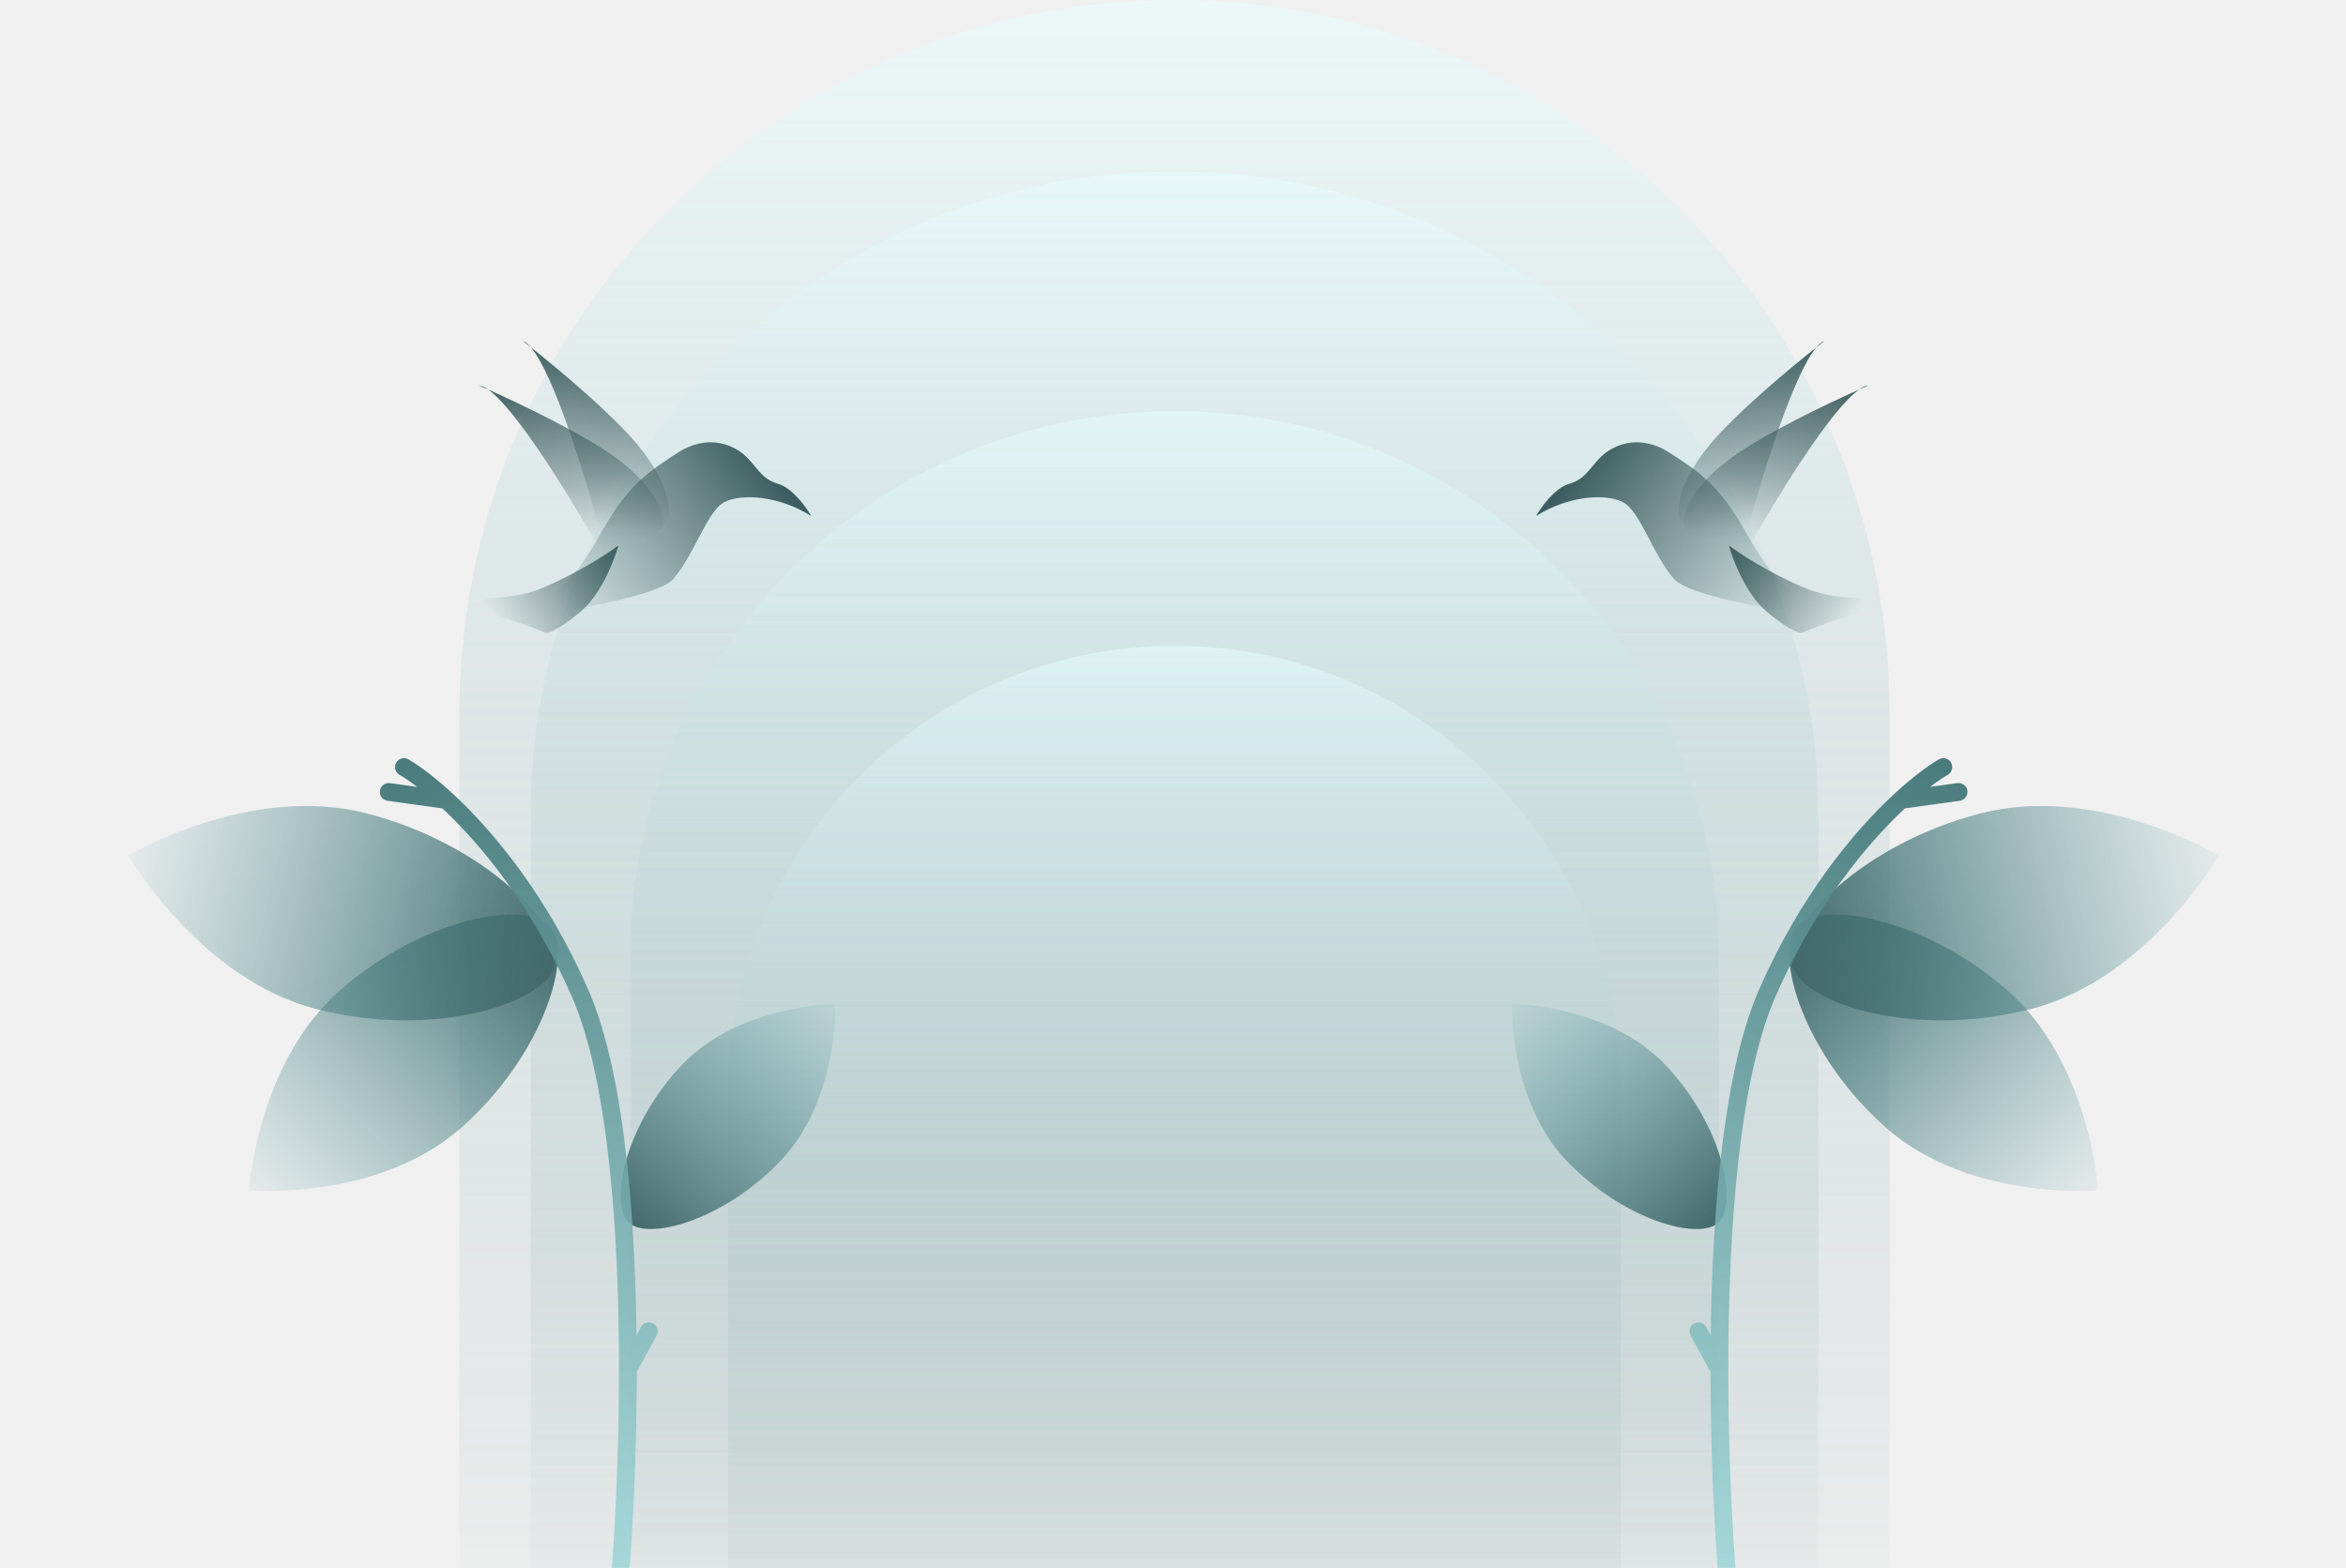
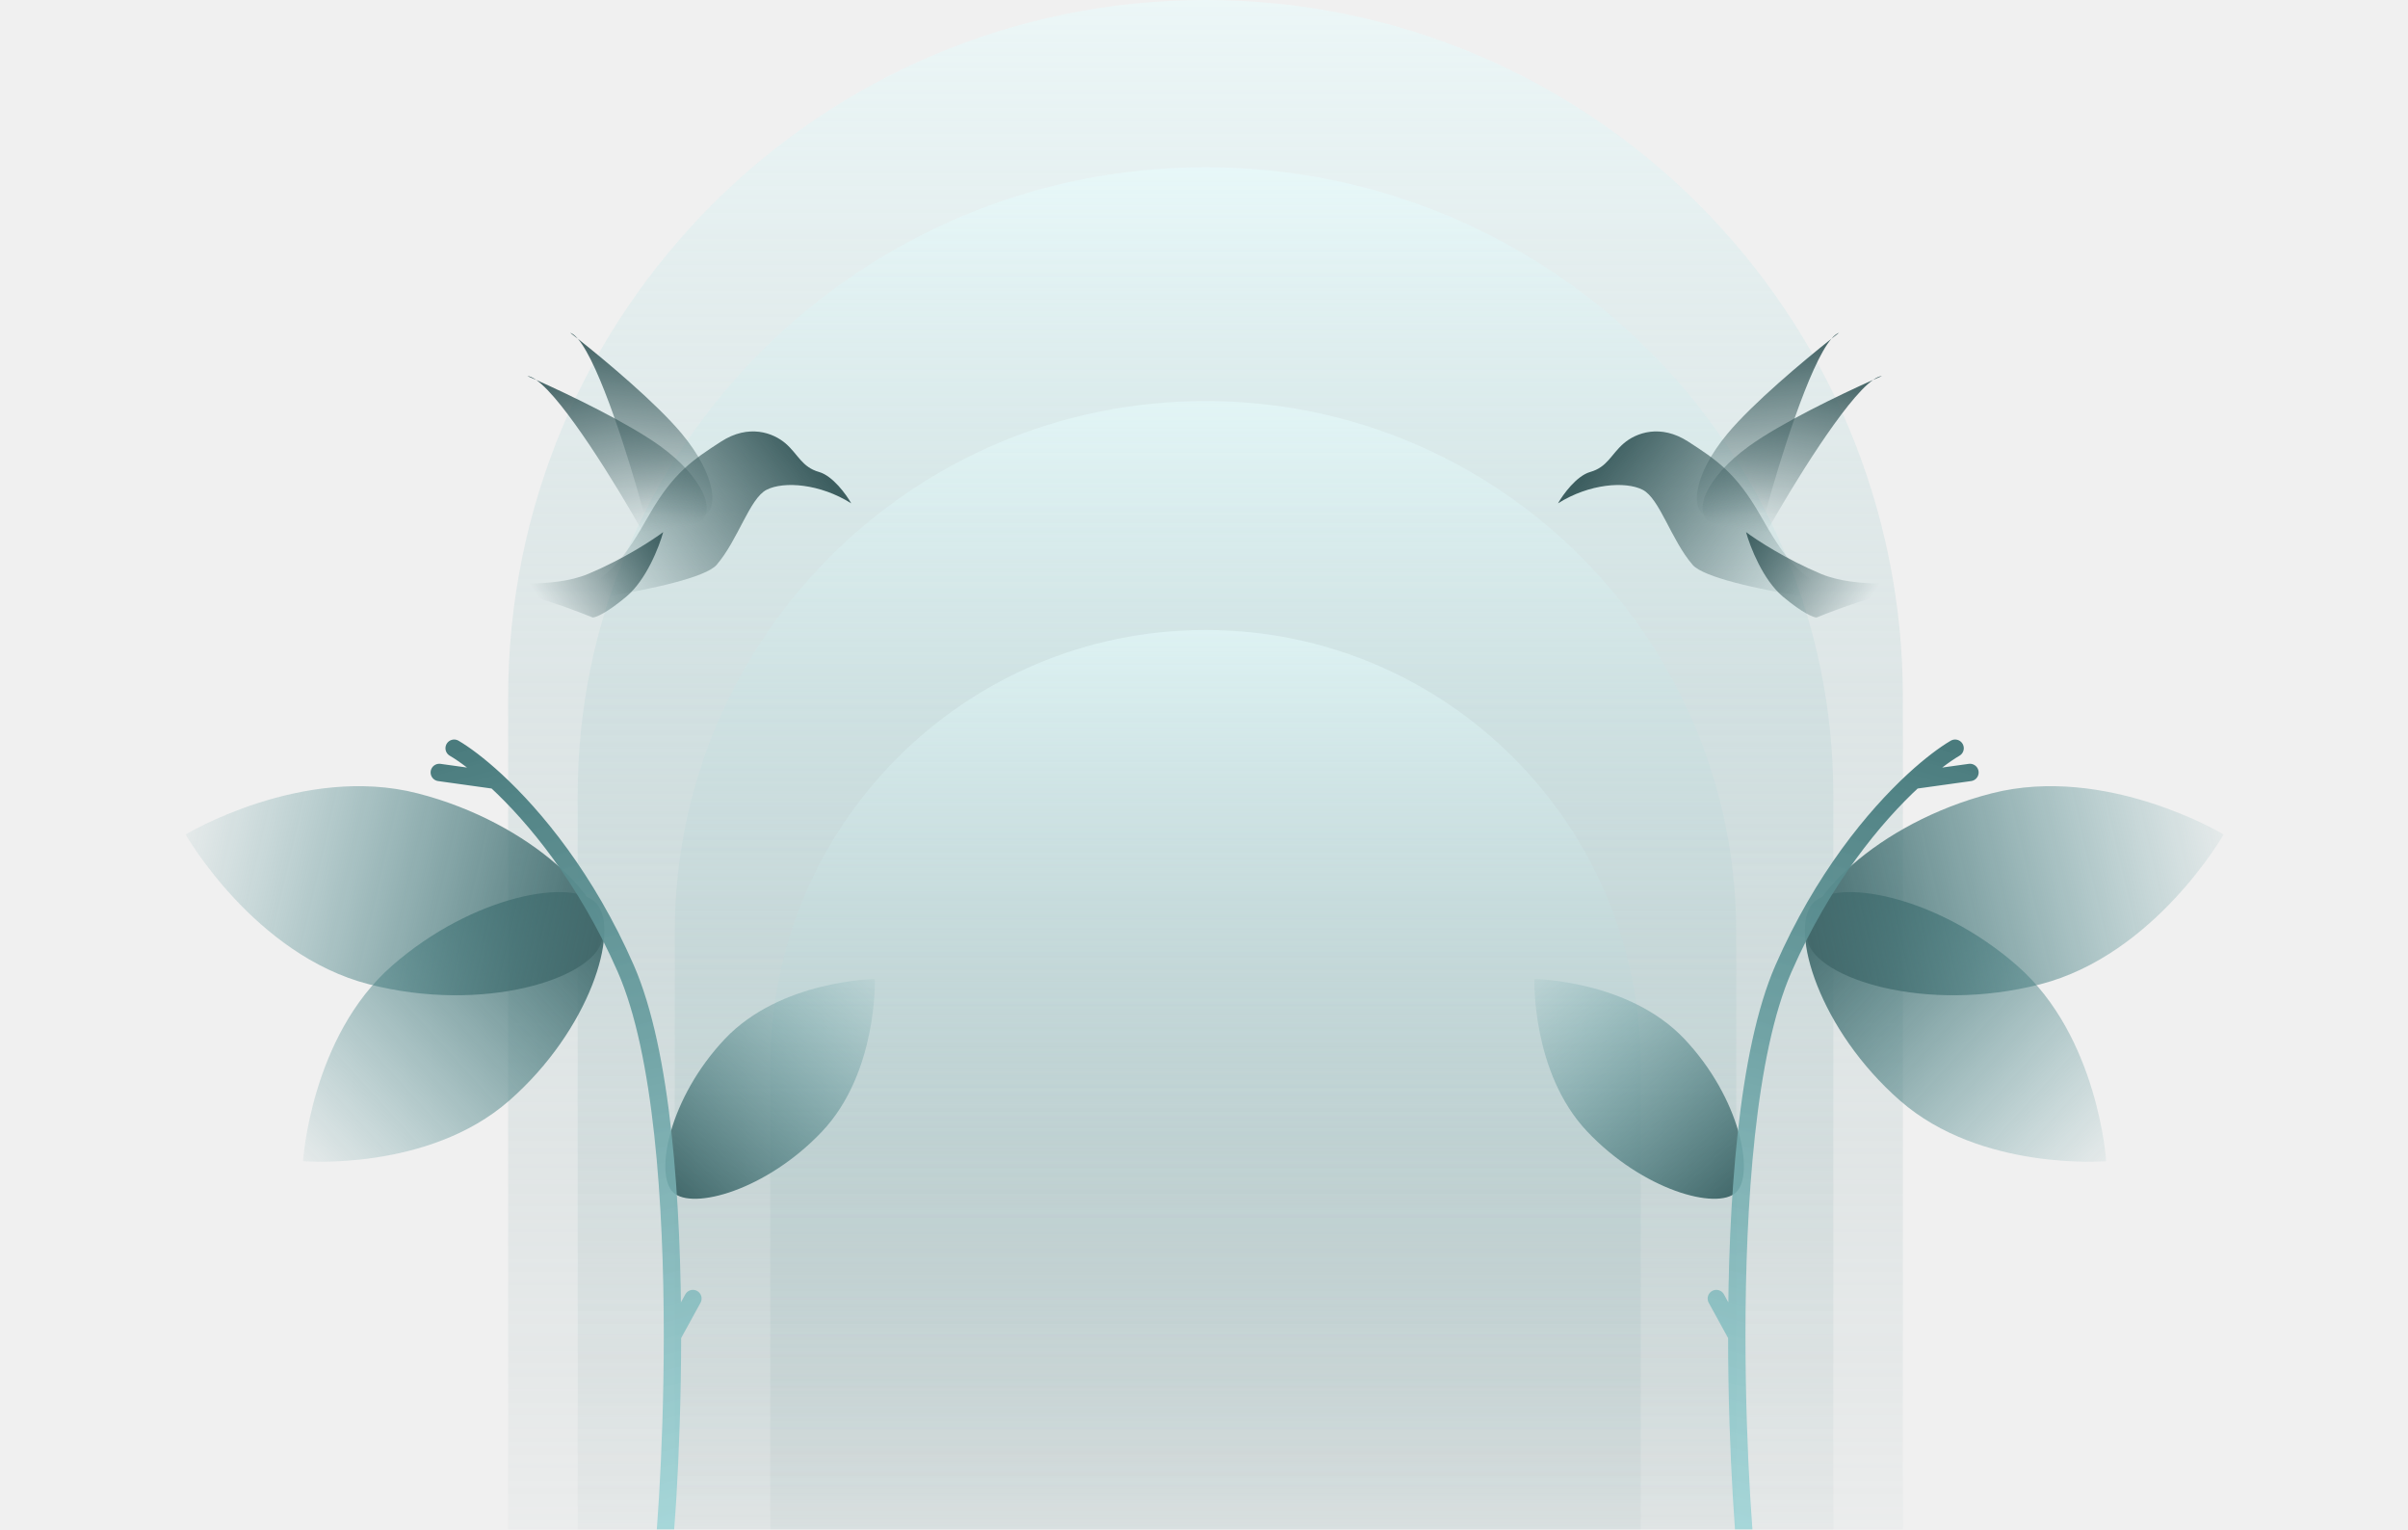
- <svg xmlns="http://www.w3.org/2000/svg" width="395" height="264" viewBox="0 0 395 264" fill="none">
+ <svg xmlns="http://www.w3.org/2000/svg" width="315" height="200" viewBox="0 0 395 264" fill="none">
  <g clip-path="url(#clip0_698_1648)">
    <path opacity="0.5" d="M77.339 120.42C77.339 53.914 131.253 0 197.759 0C264.266 0 318.18 53.914 318.18 120.42V287.857H77.339V120.42Z" fill="url(#paint0_linear_698_1648)" />
    <path opacity="0.5" d="M89.353 137.276C89.353 77.405 137.888 28.87 197.759 28.87C257.631 28.87 306.166 77.405 306.166 137.276V287.857H89.353V137.276Z" fill="url(#paint1_linear_698_1648)" />
    <path opacity="0.5" d="M106.117 160.874C106.117 110.261 147.147 69.231 197.759 69.231C248.372 69.231 289.402 110.261 289.402 160.874V287.857H106.117V160.874Z" fill="url(#paint2_linear_698_1648)" />
    <path opacity="0.5" d="M122.602 183.91C122.602 142.402 156.251 108.752 197.76 108.752C239.268 108.752 272.918 142.402 272.918 183.91V287.857H122.602V183.91Z" fill="url(#paint3_linear_698_1648)" />
    <path d="M305.833 58.481C306.316 58.099 306.762 57.751 307.161 57.443C306.745 57.578 306.3 57.936 305.833 58.481C300.95 62.342 292.224 69.665 287.905 74.845C281.972 81.959 281.272 88.335 284.551 89.17C287.175 89.838 292.285 88.866 294.513 88.297C296.858 79.596 302.045 62.905 305.833 58.481Z" fill="url(#paint4_linear_698_1648)" />
    <path d="M264.188 81.475C261.817 82.145 259.493 85.363 258.628 86.888C264.04 83.482 270.282 83.04 273.235 84.543C276.188 86.045 278.159 93.207 281.873 97.508C285.587 101.809 319.725 105.782 310.218 103.489C300.711 101.195 297.624 96.051 293.481 88.815C289.338 81.578 285.877 79.313 281.105 76.228C276.334 73.143 272.107 74.697 269.953 76.56C267.8 78.424 267.153 80.638 264.188 81.475Z" fill="url(#paint5_linear_698_1648)" />
    <path d="M313.02 65.59C313.582 65.339 314.1 65.112 314.563 64.912C314.127 64.94 313.607 65.177 313.02 65.59C307.339 68.121 297.08 73.057 291.62 77.006C284.12 82.431 281.873 88.435 284.845 90.057C287.222 91.354 292.414 91.678 294.713 91.678C299.127 83.828 308.26 68.938 313.02 65.59Z" fill="url(#paint6_linear_698_1648)" />
    <path d="M297.473 103.003C294.019 100.117 291.785 94.369 291.1 91.856C292.9 93.209 298.012 96.548 304.065 99.078C310.118 101.608 319.949 100.697 324.107 99.926C322.482 100.448 318.21 101.766 314.123 102.858C310.036 103.949 305.189 105.805 303.276 106.596C302.781 106.601 300.927 105.89 297.473 103.003Z" fill="url(#paint7_linear_698_1648)" />
    <path d="M353.286 200.446C353.286 200.446 351.946 178.993 337.939 166.723C323.932 154.453 306.525 151.459 302.561 156.013C298.597 160.568 303.678 177.723 317.685 189.993C331.692 202.262 353.286 200.446 353.286 200.446Z" fill="url(#paint8_linear_698_1648)" />
    <path d="M373.567 144.047C373.567 144.047 353.332 131.869 333.49 136.954C313.648 142.039 300.071 156.009 301.714 162.461C303.357 168.913 322.042 175.001 341.884 169.916C361.725 164.831 373.567 144.047 373.567 144.047Z" fill="url(#paint9_linear_698_1648)" />
    <path d="M254.548 169.009C254.548 169.009 254.044 185.152 263.662 195.321C273.279 205.489 286.09 208.958 289.375 205.831C292.661 202.704 290.064 189.512 280.446 179.344C270.829 169.176 254.548 169.009 254.548 169.009Z" fill="url(#paint10_linear_698_1648)" />
    <path d="M327.196 129.161C325.446 130.187 322.949 132.025 320.047 134.699M291.64 273.045C290.97 269.652 289.501 251.57 289.497 230.599M320.047 134.699C313.303 140.916 304.373 151.65 297.557 167.209C291.215 181.684 289.493 207.842 289.497 230.599M320.047 134.699L329.76 133.346M289.497 230.599L285.968 224.164" stroke="url(#paint11_linear_698_1648)" stroke-width="3" stroke-linecap="round" />
    <path d="M89.382 58.481C88.899 58.099 88.453 57.751 88.054 57.443C88.47 57.578 88.915 57.936 89.382 58.481C94.265 62.342 102.991 69.665 107.31 74.845C113.243 81.959 113.943 88.335 110.664 89.17C108.04 89.838 102.93 88.866 100.702 88.297C98.357 79.596 93.17 62.905 89.382 58.481Z" fill="url(#paint12_linear_698_1648)" />
    <path d="M131.027 81.475C133.398 82.145 135.722 85.363 136.587 86.888C131.175 83.482 124.934 83.04 121.98 84.543C119.027 86.045 117.056 93.207 113.342 97.508C109.628 101.809 75.49 105.782 84.997 103.489C94.504 101.195 97.591 96.051 101.734 88.815C105.877 81.578 109.338 79.313 114.11 76.228C118.881 73.143 123.108 74.697 125.262 76.56C127.415 78.424 128.062 80.638 131.027 81.475Z" fill="url(#paint13_linear_698_1648)" />
    <path d="M82.195 65.59C81.632 65.339 81.115 65.112 80.652 64.912C81.088 64.94 81.608 65.177 82.195 65.59C87.876 68.121 98.135 73.057 103.595 77.006C111.095 82.431 113.342 88.435 110.37 90.057C107.993 91.354 102.801 91.678 100.502 91.678C96.088 83.828 86.955 68.938 82.195 65.59Z" fill="url(#paint14_linear_698_1648)" />
    <path d="M97.742 103.003C101.196 100.117 103.43 94.369 104.115 91.856C102.315 93.209 97.203 96.548 91.15 99.078C85.097 101.608 75.266 100.697 71.108 99.926C72.733 100.448 77.005 101.766 81.092 102.858C85.179 103.949 90.026 105.805 91.939 106.596C92.434 106.601 94.288 105.89 97.742 103.003Z" fill="url(#paint15_linear_698_1648)" />
    <path d="M41.929 200.446C41.929 200.446 43.269 178.993 57.276 166.723C71.283 154.453 88.69 151.459 92.654 156.013C96.618 160.568 91.537 177.723 77.53 189.993C63.523 202.262 41.929 200.446 41.929 200.446Z" fill="url(#paint16_linear_698_1648)" />
    <path d="M21.648 144.047C21.648 144.047 41.883 131.869 61.725 136.954C81.567 142.039 95.144 156.009 93.501 162.461C91.858 168.913 73.173 175.001 53.331 169.916C33.49 164.831 21.648 144.047 21.648 144.047Z" fill="url(#paint17_linear_698_1648)" />
    <path d="M140.667 169.009C140.667 169.009 141.171 185.152 131.553 195.321C121.936 205.489 109.125 208.958 105.84 205.831C102.554 202.704 105.151 189.512 114.769 179.344C124.386 169.176 140.667 169.009 140.667 169.009Z" fill="url(#paint18_linear_698_1648)" />
    <path d="M68.019 129.161C69.769 130.187 72.266 132.025 75.168 134.699M103.575 273.045C104.245 269.652 105.714 251.57 105.718 230.599M75.168 134.699C81.912 140.916 90.842 151.65 97.659 167.209C104.001 181.684 105.722 207.842 105.718 230.599M75.168 134.699L65.455 133.346M105.718 230.599L109.247 224.164" stroke="url(#paint19_linear_698_1648)" stroke-width="3" stroke-linecap="round" />
  </g>
  <defs>
    <linearGradient id="paint0_linear_698_1648" x1="197.759" y1="0" x2="197.759" y2="287.857" gradientUnits="userSpaceOnUse">
      <stop stop-color="#E8FEFF" />
      <stop offset="1" stop-color="#668B8D" stop-opacity="0" />
    </linearGradient>
    <linearGradient id="paint1_linear_698_1648" x1="197.759" y1="28.87" x2="197.759" y2="287.857" gradientUnits="userSpaceOnUse">
      <stop stop-color="#E8FEFF" />
      <stop offset="1" stop-color="#668B8D" stop-opacity="0" />
    </linearGradient>
    <linearGradient id="paint2_linear_698_1648" x1="197.759" y1="69.231" x2="197.759" y2="287.857" gradientUnits="userSpaceOnUse">
      <stop stop-color="#E8FEFF" />
      <stop offset="1" stop-color="#668B8D" stop-opacity="0" />
    </linearGradient>
    <linearGradient id="paint3_linear_698_1648" x1="197.76" y1="108.752" x2="197.76" y2="287.857" gradientUnits="userSpaceOnUse">
      <stop stop-color="#E8FEFF" />
      <stop offset="1" stop-color="#668B8D" stop-opacity="0" />
    </linearGradient>
    <linearGradient id="paint4_linear_698_1648" x1="293.732" y1="58.619" x2="296.362" y2="88.631" gradientUnits="userSpaceOnUse">
      <stop stop-color="#3D5E60" />
      <stop offset="1" stop-color="#3D5E60" stop-opacity="0" />
    </linearGradient>
    <linearGradient id="paint5_linear_698_1648" x1="266.043" y1="78.585" x2="299.889" y2="103.907" gradientUnits="userSpaceOnUse">
      <stop stop-color="#3D5E60" />
      <stop offset="1" stop-color="#3D5E60" stop-opacity="0" />
    </linearGradient>
    <linearGradient id="paint6_linear_698_1648" x1="301.26" y1="62.726" x2="296.375" y2="92.452" gradientUnits="userSpaceOnUse">
      <stop stop-color="#3D5E60" />
      <stop offset="1" stop-color="#3D5E60" stop-opacity="0" />
    </linearGradient>
    <linearGradient id="paint7_linear_698_1648" x1="290.933" y1="91.925" x2="311.375" y2="105.15" gradientUnits="userSpaceOnUse">
      <stop stop-color="#3D5E60" />
      <stop offset="1" stop-color="#3D5E60" stop-opacity="0" />
    </linearGradient>
    <linearGradient id="paint8_linear_698_1648" x1="303.578" y1="154.578" x2="354.024" y2="200.619" gradientUnits="userSpaceOnUse">
      <stop stop-color="#43696B" />
      <stop offset="1" stop-color="#4E9599" stop-opacity="0.06" />
    </linearGradient>
    <linearGradient id="paint9_linear_698_1648" x1="301.051" y1="160.639" x2="374.261" y2="143.818" gradientUnits="userSpaceOnUse">
      <stop stop-color="#43696B" />
      <stop offset="1" stop-color="#4E9599" stop-opacity="0.06" />
    </linearGradient>
    <linearGradient id="paint10_linear_698_1648" x1="288.514" y1="206.833" x2="254.008" y2="168.828" gradientUnits="userSpaceOnUse">
      <stop stop-color="#43696B" />
      <stop offset="1" stop-color="#4E9599" stop-opacity="0.06" />
    </linearGradient>
    <linearGradient id="paint11_linear_698_1648" x1="326.607" y1="128.7" x2="287.109" y2="273.281" gradientUnits="userSpaceOnUse">
      <stop stop-color="#4A7B7D" />
      <stop offset="1" stop-color="#9BD8DB" stop-opacity="0.78" />
    </linearGradient>
    <linearGradient id="paint12_linear_698_1648" x1="101.483" y1="58.619" x2="98.853" y2="88.631" gradientUnits="userSpaceOnUse">
      <stop stop-color="#3D5E60" />
      <stop offset="1" stop-color="#3D5E60" stop-opacity="0" />
    </linearGradient>
    <linearGradient id="paint13_linear_698_1648" x1="129.172" y1="78.585" x2="95.326" y2="103.907" gradientUnits="userSpaceOnUse">
      <stop stop-color="#3D5E60" />
      <stop offset="1" stop-color="#3D5E60" stop-opacity="0" />
    </linearGradient>
    <linearGradient id="paint14_linear_698_1648" x1="93.955" y1="62.726" x2="98.84" y2="92.452" gradientUnits="userSpaceOnUse">
      <stop stop-color="#3D5E60" />
      <stop offset="1" stop-color="#3D5E60" stop-opacity="0" />
    </linearGradient>
    <linearGradient id="paint15_linear_698_1648" x1="104.282" y1="91.925" x2="83.84" y2="105.15" gradientUnits="userSpaceOnUse">
      <stop stop-color="#3D5E60" />
      <stop offset="1" stop-color="#3D5E60" stop-opacity="0" />
    </linearGradient>
    <linearGradient id="paint16_linear_698_1648" x1="91.637" y1="154.578" x2="41.191" y2="200.619" gradientUnits="userSpaceOnUse">
      <stop stop-color="#43696B" />
      <stop offset="1" stop-color="#4E9599" stop-opacity="0.06" />
    </linearGradient>
    <linearGradient id="paint17_linear_698_1648" x1="94.164" y1="160.639" x2="20.954" y2="143.818" gradientUnits="userSpaceOnUse">
      <stop stop-color="#43696B" />
      <stop offset="1" stop-color="#4E9599" stop-opacity="0.06" />
    </linearGradient>
    <linearGradient id="paint18_linear_698_1648" x1="106.701" y1="206.833" x2="141.207" y2="168.828" gradientUnits="userSpaceOnUse">
      <stop stop-color="#43696B" />
      <stop offset="1" stop-color="#4E9599" stop-opacity="0.06" />
    </linearGradient>
    <linearGradient id="paint19_linear_698_1648" x1="68.608" y1="128.7" x2="108.106" y2="273.281" gradientUnits="userSpaceOnUse">
      <stop stop-color="#4A7B7D" />
      <stop offset="1" stop-color="#9BD8DB" stop-opacity="0.78" />
    </linearGradient>
    <clipPath id="clip0_698_1648">
      <rect width="395" height="264" fill="white" />
    </clipPath>
  </defs>
</svg>
